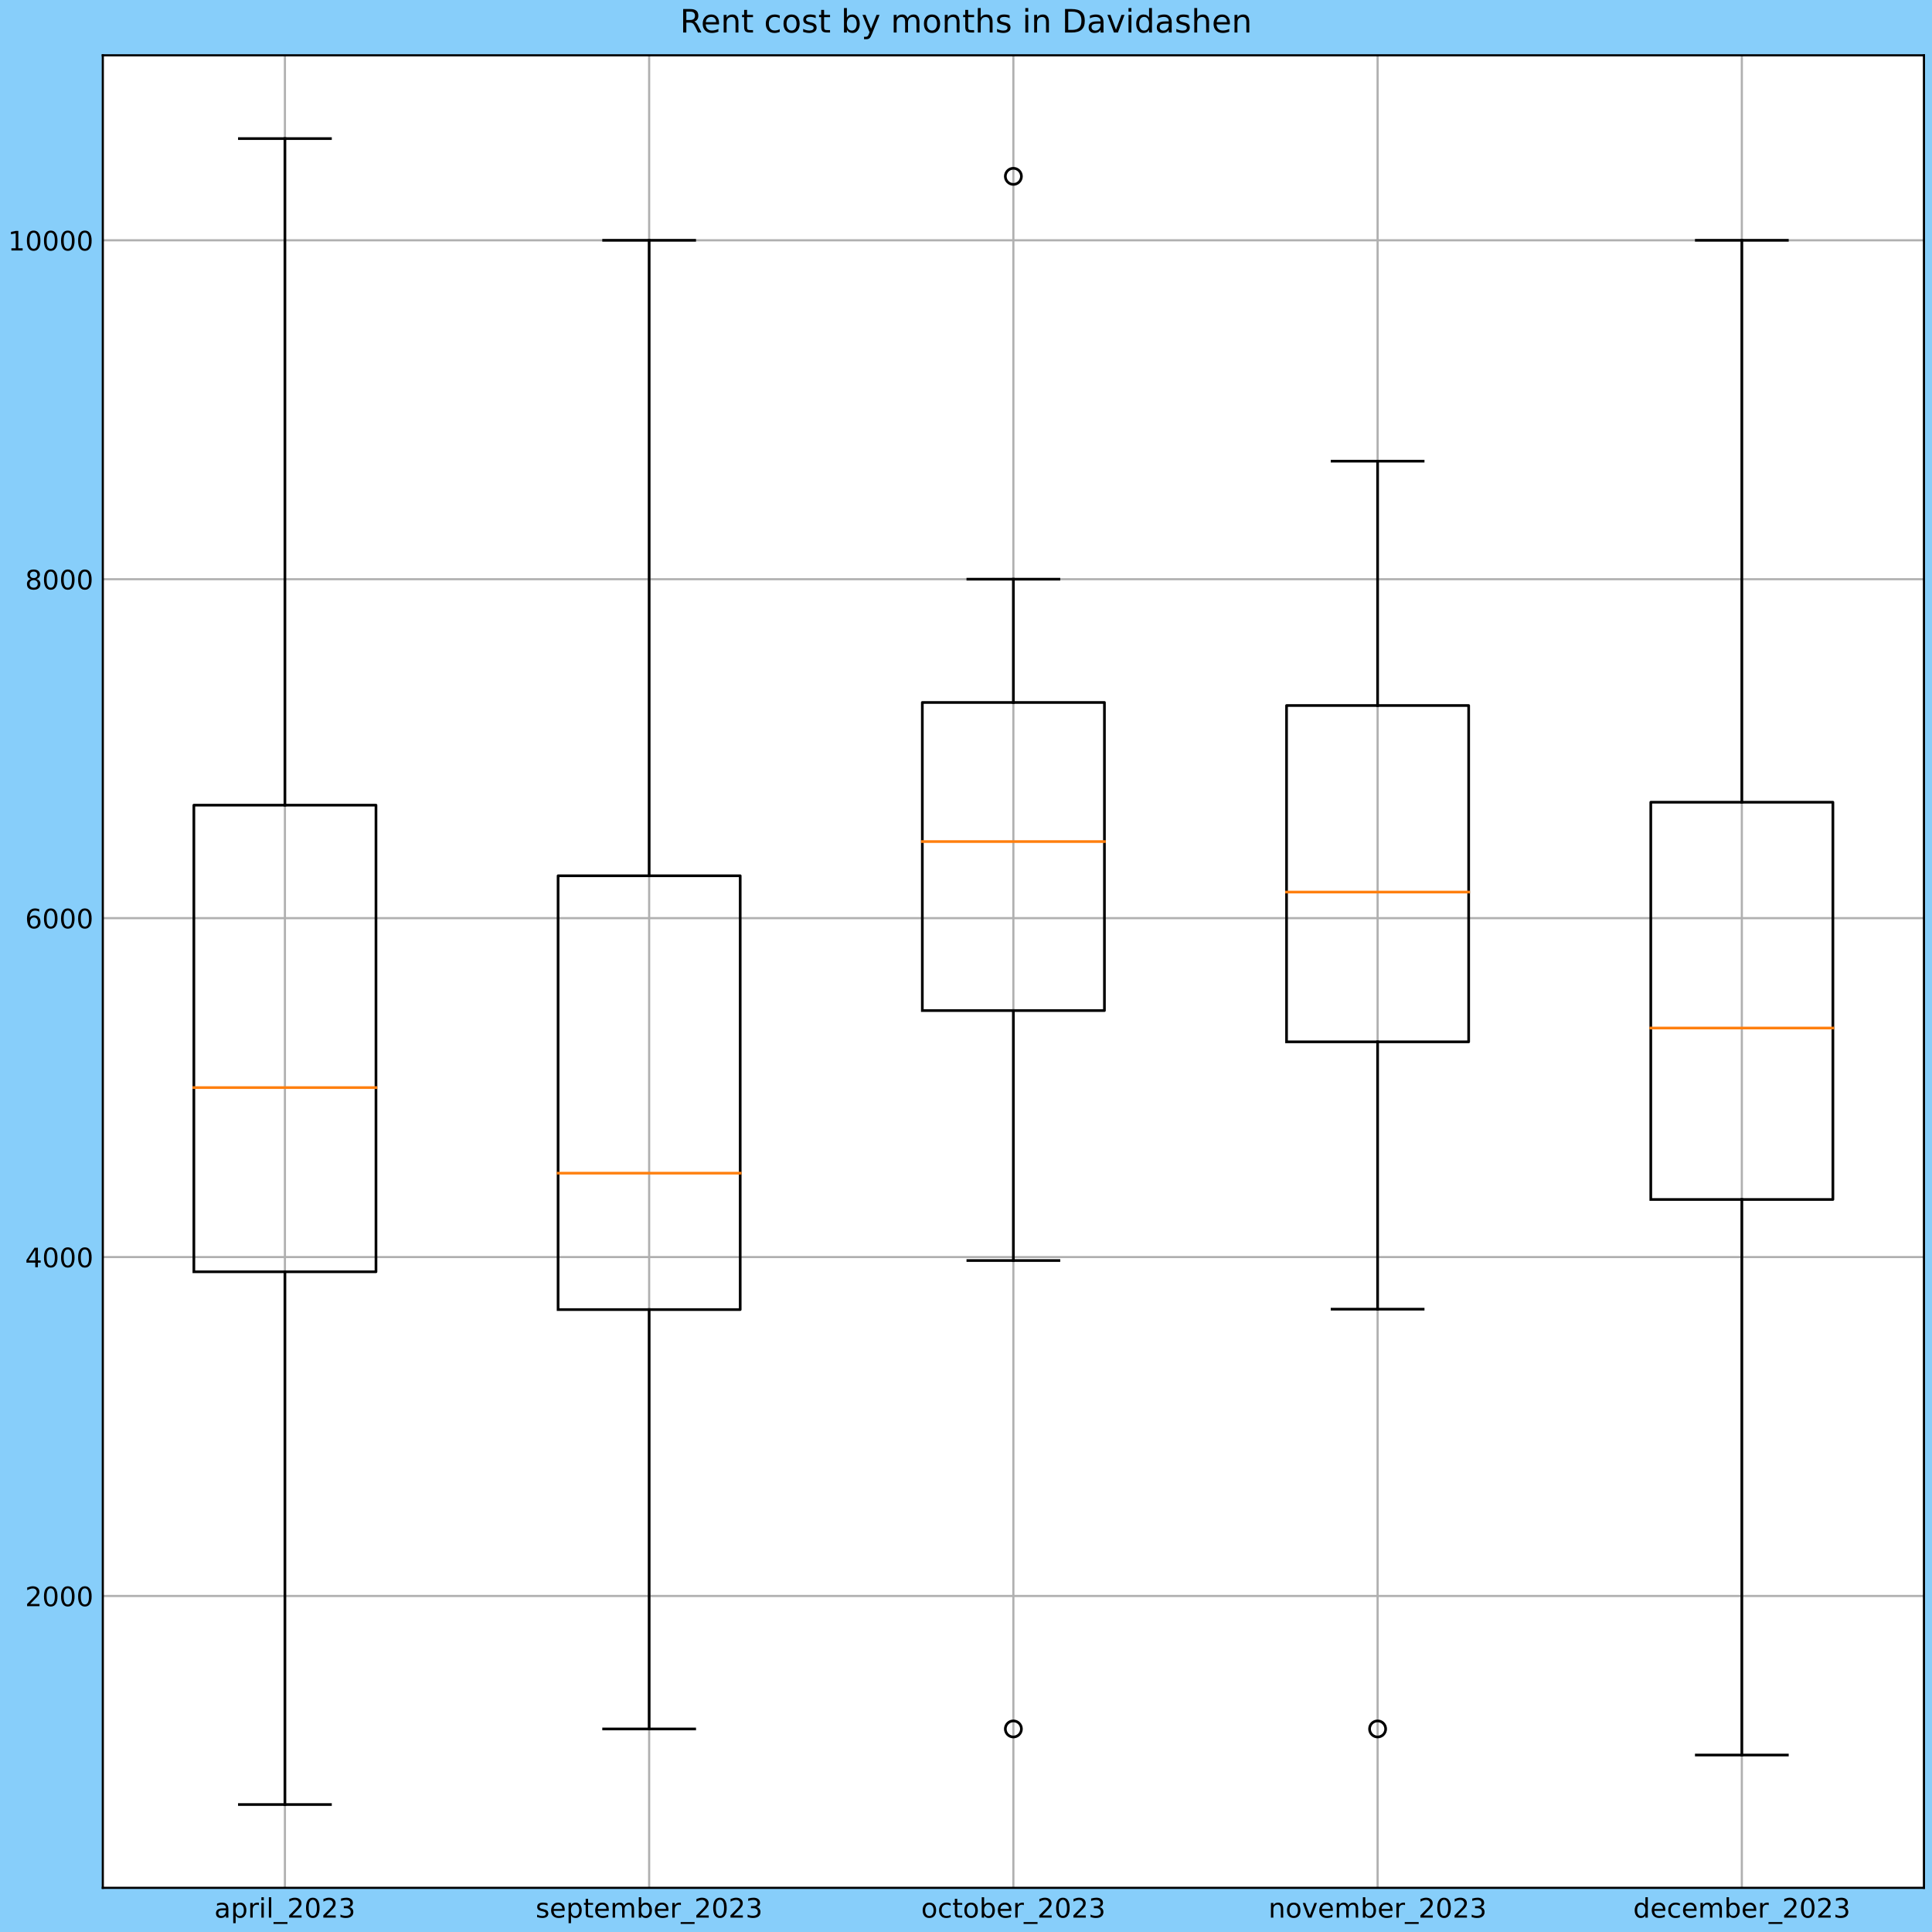
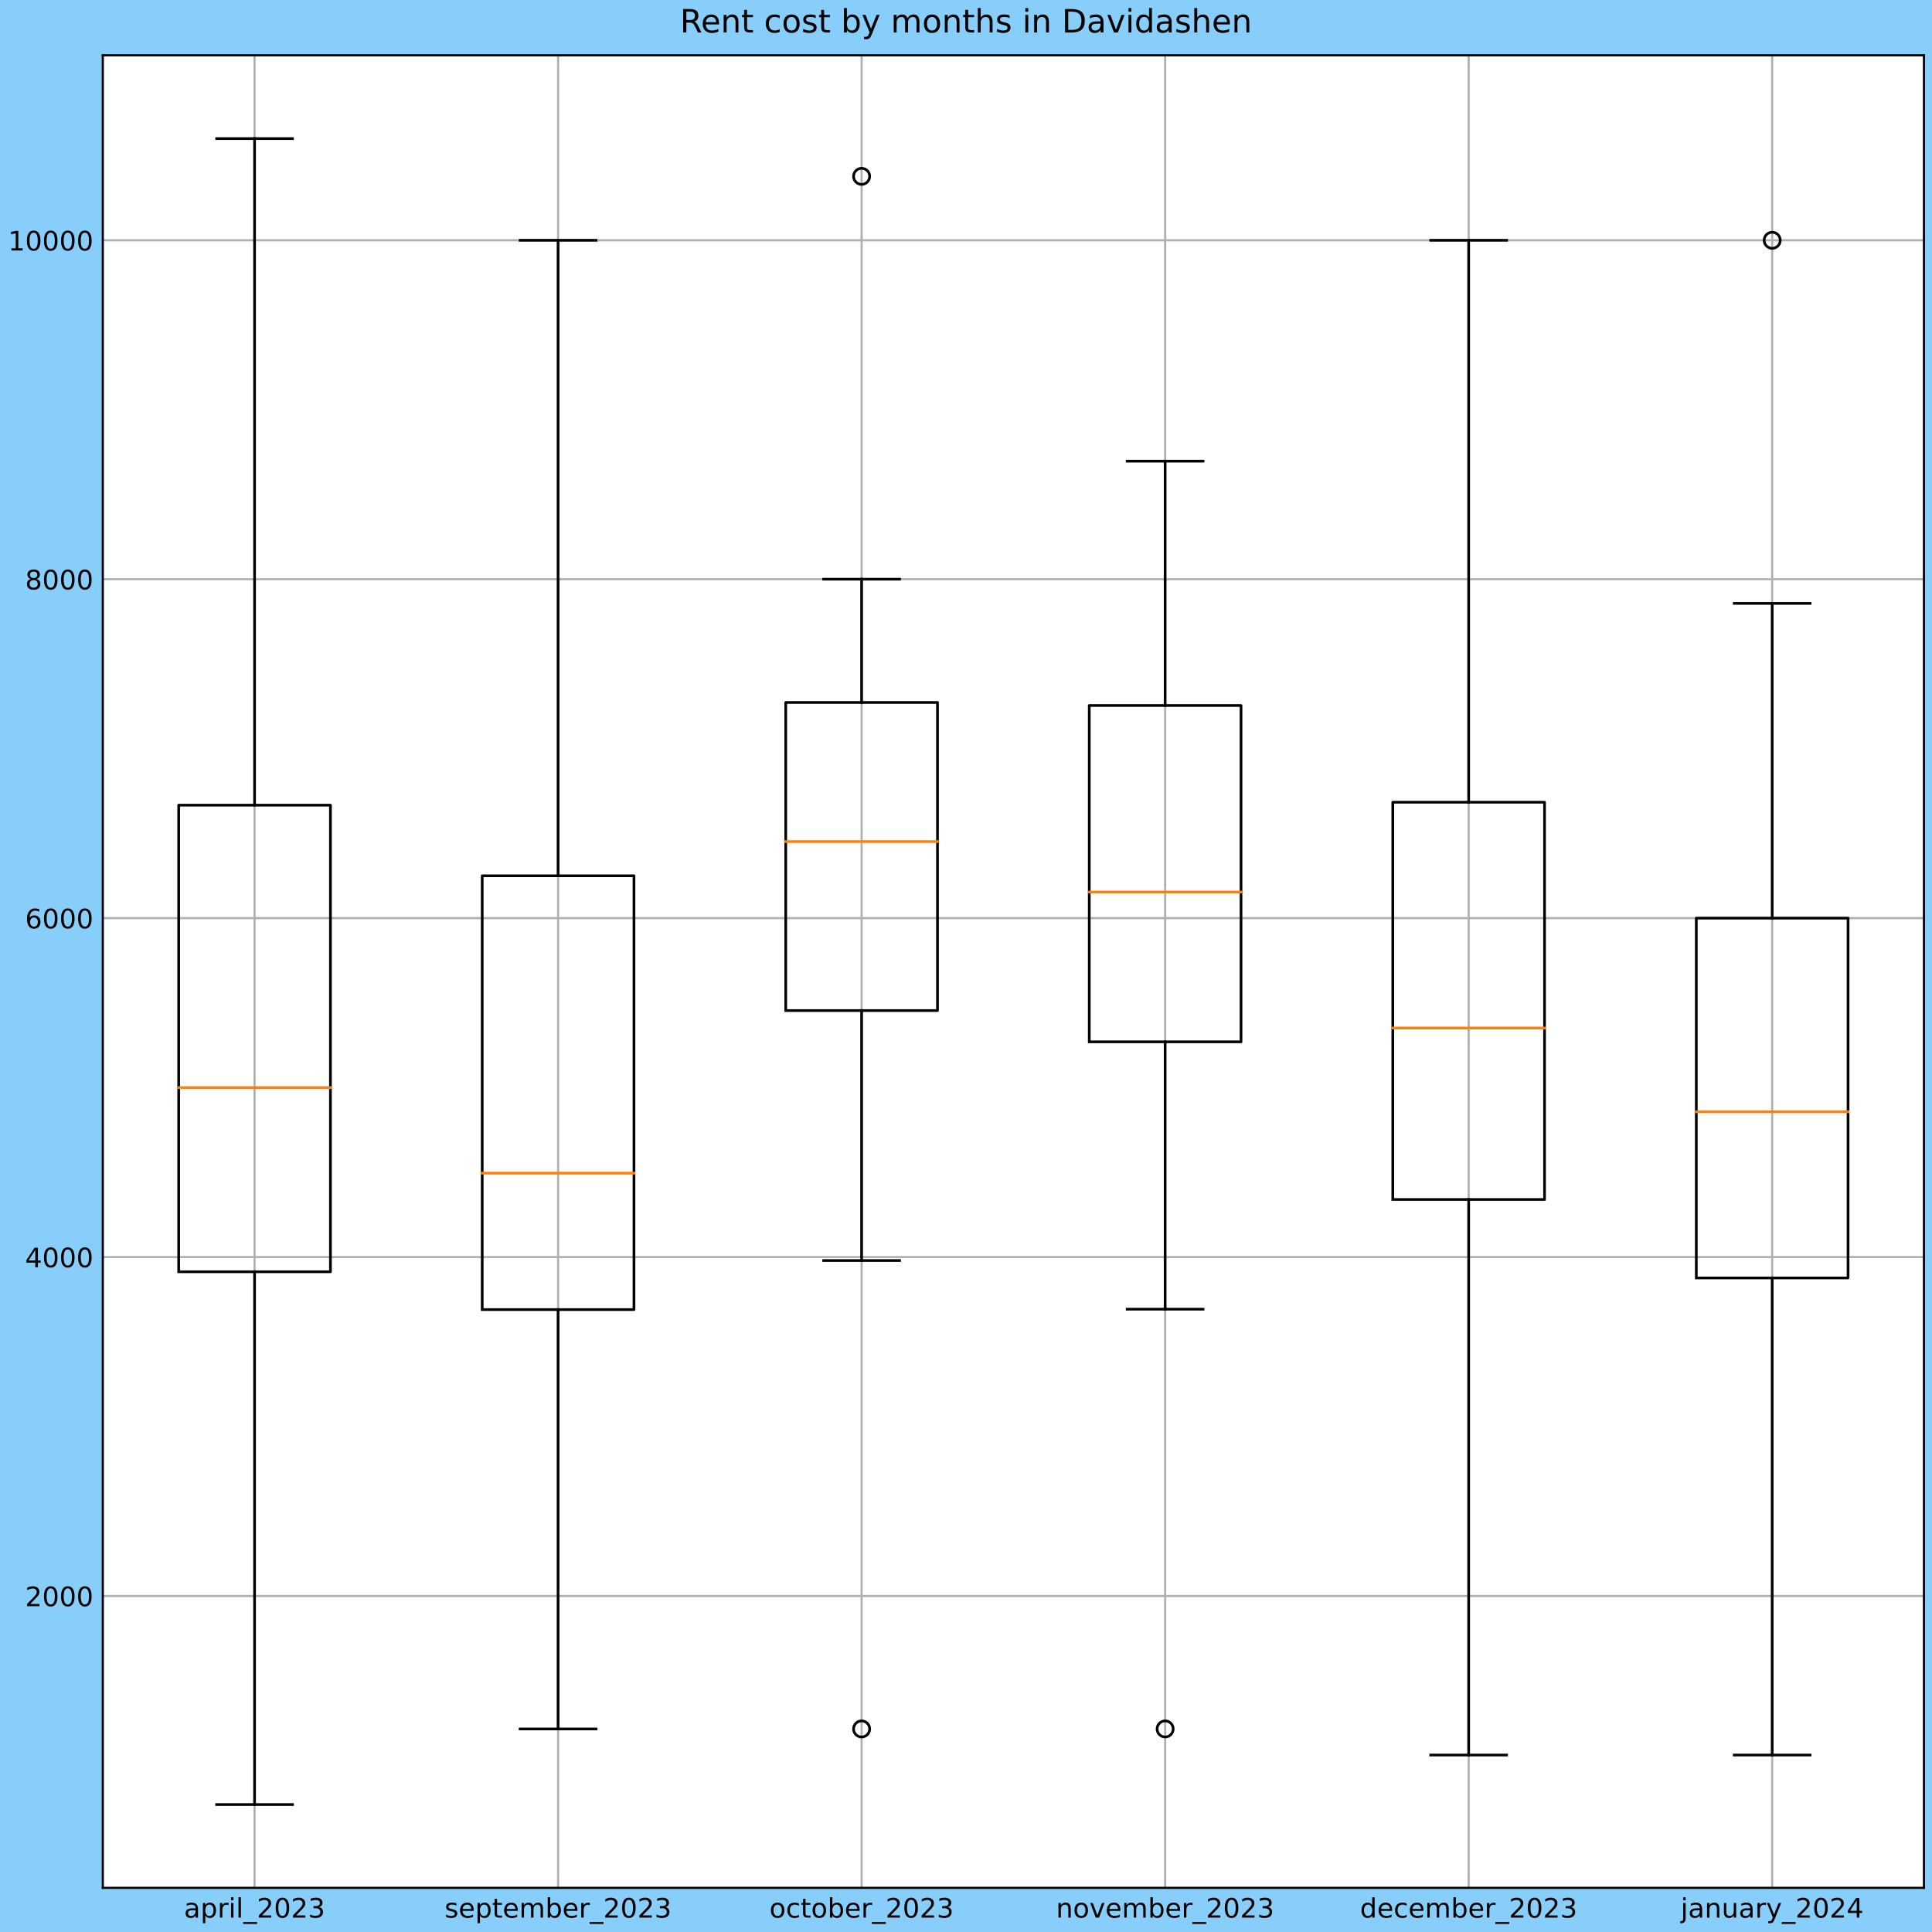
<svg xmlns="http://www.w3.org/2000/svg" xmlns:xlink="http://www.w3.org/1999/xlink" width="720pt" height="720pt" viewBox="0 0 720 720" version="1.1">
  <defs>
    <style type="text/css">*{stroke-linejoin: round; stroke-linecap: butt}</style>
  </defs>
  <g id="figure_1">
    <g id="patch_1">
      <path d="M 0 720  L 720 720  L 720 0  L 0 0  z " style="fill: #87cefa" />
    </g>
    <g id="axes_1">
      <g id="patch_2">
        <path d="M 38.313 703.544  L 717 703.544  L 717 20.614  L 38.313 20.614  z " style="fill: #ffffff" />
      </g>
      <g id="matplotlib.axis_1">
        <g id="xtick_1">
          <g id="line2d_1">
-             <path d="M 106.181 703.544  L 106.181 20.614  " clip-path="url(#pc15c65cc43)" style="fill: none; stroke: #b0b0b0; stroke-width: 0.8; stroke-linecap: square" />
+             <path d="M 94.87 703.544  L 94.87 20.614  " clip-path="url(#pd9be95da71)" style="fill: none; stroke: #b0b0b0; stroke-width: 0.8; stroke-linecap: square" />
          </g>
          <g id="line2d_2" />
          <g id="text_1">
-             <g transform="translate(79.88457 714.6419)scale(0.1 -0.1)">
+             <g transform="translate(68.57312 714.6419)scale(0.1 -0.1)">
              <defs>
                <path id="DejaVuSans-61" d="M 2194 1759  Q 1497 1759 1228 1600  Q 959 1441 959 1056  Q 959 750 1161 570  Q 1363 391 1709 391  Q 2188 391 2477 730  Q 2766 1069 2766 1631  L 2766 1759  L 2194 1759  z M 3341 1997  L 3341 0  L 2766 0  L 2766 531  Q 2569 213 2275 61  Q 1981 -91 1556 -91  Q 1019 -91 701 211  Q 384 513 384 1019  Q 384 1609 779 1909  Q 1175 2209 1959 2209  L 2766 2209  L 2766 2266  Q 2766 2663 2505 2880  Q 2244 3097 1772 3097  Q 1472 3097 1187 3025  Q 903 2953 641 2809  L 641 3341  Q 956 3463 1253 3523  Q 1550 3584 1831 3584  Q 2591 3584 2966 3190  Q 3341 2797 3341 1997  z " transform="scale(0.015625)" />
                <path id="DejaVuSans-70" d="M 1159 525  L 1159 -1331  L 581 -1331  L 581 3500  L 1159 3500  L 1159 2969  Q 1341 3281 1617 3432  Q 1894 3584 2278 3584  Q 2916 3584 3314 3078  Q 3713 2572 3713 1747  Q 3713 922 3314 415  Q 2916 -91 2278 -91  Q 1894 -91 1617 61  Q 1341 213 1159 525  z M 3116 1747  Q 3116 2381 2855 2742  Q 2594 3103 2138 3103  Q 1681 3103 1420 2742  Q 1159 2381 1159 1747  Q 1159 1113 1420 752  Q 1681 391 2138 391  Q 2594 391 2855 752  Q 3116 1113 3116 1747  z " transform="scale(0.015625)" />
                <path id="DejaVuSans-72" d="M 2631 2963  Q 2534 3019 2420 3045  Q 2306 3072 2169 3072  Q 1681 3072 1420 2755  Q 1159 2438 1159 1844  L 1159 0  L 581 0  L 581 3500  L 1159 3500  L 1159 2956  Q 1341 3275 1631 3429  Q 1922 3584 2338 3584  Q 2397 3584 2469 3576  Q 2541 3569 2628 3553  L 2631 2963  z " transform="scale(0.015625)" />
                <path id="DejaVuSans-69" d="M 603 3500  L 1178 3500  L 1178 0  L 603 0  L 603 3500  z M 603 4863  L 1178 4863  L 1178 4134  L 603 4134  L 603 4863  z " transform="scale(0.015625)" />
                <path id="DejaVuSans-6c" d="M 603 4863  L 1178 4863  L 1178 0  L 603 0  L 603 4863  z " transform="scale(0.015625)" />
                <path id="DejaVuSans-5f" d="M 3263 -1063  L 3263 -1509  L -63 -1509  L -63 -1063  L 3263 -1063  z " transform="scale(0.015625)" />
                <path id="DejaVuSans-32" d="M 1228 531  L 3431 531  L 3431 0  L 469 0  L 469 531  Q 828 903 1448 1529  Q 2069 2156 2228 2338  Q 2531 2678 2651 2914  Q 2772 3150 2772 3378  Q 2772 3750 2511 3984  Q 2250 4219 1831 4219  Q 1534 4219 1204 4116  Q 875 4013 500 3803  L 500 4441  Q 881 4594 1212 4672  Q 1544 4750 1819 4750  Q 2544 4750 2975 4387  Q 3406 4025 3406 3419  Q 3406 3131 3298 2873  Q 3191 2616 2906 2266  Q 2828 2175 2409 1742  Q 1991 1309 1228 531  z " transform="scale(0.015625)" />
                <path id="DejaVuSans-30" d="M 2034 4250  Q 1547 4250 1301 3770  Q 1056 3291 1056 2328  Q 1056 1369 1301 889  Q 1547 409 2034 409  Q 2525 409 2770 889  Q 3016 1369 3016 2328  Q 3016 3291 2770 3770  Q 2525 4250 2034 4250  z M 2034 4750  Q 2819 4750 3233 4129  Q 3647 3509 3647 2328  Q 3647 1150 3233 529  Q 2819 -91 2034 -91  Q 1250 -91 836 529  Q 422 1150 422 2328  Q 422 3509 836 4129  Q 1250 4750 2034 4750  z " transform="scale(0.015625)" />
                <path id="DejaVuSans-33" d="M 2597 2516  Q 3050 2419 3304 2112  Q 3559 1806 3559 1356  Q 3559 666 3084 287  Q 2609 -91 1734 -91  Q 1441 -91 1130 -33  Q 819 25 488 141  L 488 750  Q 750 597 1062 519  Q 1375 441 1716 441  Q 2309 441 2620 675  Q 2931 909 2931 1356  Q 2931 1769 2642 2001  Q 2353 2234 1838 2234  L 1294 2234  L 1294 2753  L 1863 2753  Q 2328 2753 2575 2939  Q 2822 3125 2822 3475  Q 2822 3834 2567 4026  Q 2313 4219 1838 4219  Q 1578 4219 1281 4162  Q 984 4106 628 3988  L 628 4550  Q 988 4650 1302 4700  Q 1616 4750 1894 4750  Q 2613 4750 3031 4423  Q 3450 4097 3450 3541  Q 3450 3153 3228 2886  Q 3006 2619 2597 2516  z " transform="scale(0.015625)" />
              </defs>
              <use xlink:href="#DejaVuSans-61" />
              <use xlink:href="#DejaVuSans-70" x="61.279" />
              <use xlink:href="#DejaVuSans-72" x="124.756" />
              <use xlink:href="#DejaVuSans-69" x="165.869" />
              <use xlink:href="#DejaVuSans-6c" x="193.652" />
              <use xlink:href="#DejaVuSans-5f" x="221.436" />
              <use xlink:href="#DejaVuSans-32" x="271.436" />
              <use xlink:href="#DejaVuSans-30" x="335.059" />
              <use xlink:href="#DejaVuSans-32" x="398.682" />
              <use xlink:href="#DejaVuSans-33" x="462.305" />
            </g>
          </g>
        </g>
        <g id="xtick_2">
          <g id="line2d_3">
-             <path d="M 241.919 703.544  L 241.919 20.614  " clip-path="url(#pc15c65cc43)" style="fill: none; stroke: #b0b0b0; stroke-width: 0.8; stroke-linecap: square" />
+             <path d="M 207.984 703.544  L 207.984 20.614  " clip-path="url(#pd9be95da71)" style="fill: none; stroke: #b0b0b0; stroke-width: 0.8; stroke-linecap: square" />
          </g>
          <g id="line2d_4" />
          <g id="text_2">
-             <g transform="translate(199.6251 714.6419)scale(0.1 -0.1)">
+             <g transform="translate(165.6907 714.6419)scale(0.1 -0.1)">
              <defs>
                <path id="DejaVuSans-73" d="M 2834 3397  L 2834 2853  Q 2591 2978 2328 3040  Q 2066 3103 1784 3103  Q 1356 3103 1142 2972  Q 928 2841 928 2578  Q 928 2378 1081 2264  Q 1234 2150 1697 2047  L 1894 2003  Q 2506 1872 2764 1633  Q 3022 1394 3022 966  Q 3022 478 2636 193  Q 2250 -91 1575 -91  Q 1294 -91 989 -36  Q 684 19 347 128  L 347 722  Q 666 556 975 473  Q 1284 391 1588 391  Q 1994 391 2212 530  Q 2431 669 2431 922  Q 2431 1156 2273 1281  Q 2116 1406 1581 1522  L 1381 1569  Q 847 1681 609 1914  Q 372 2147 372 2553  Q 372 3047 722 3315  Q 1072 3584 1716 3584  Q 2034 3584 2315 3537  Q 2597 3491 2834 3397  z " transform="scale(0.015625)" />
                <path id="DejaVuSans-65" d="M 3597 1894  L 3597 1613  L 953 1613  Q 991 1019 1311 708  Q 1631 397 2203 397  Q 2534 397 2845 478  Q 3156 559 3463 722  L 3463 178  Q 3153 47 2828 -22  Q 2503 -91 2169 -91  Q 1331 -91 842 396  Q 353 884 353 1716  Q 353 2575 817 3079  Q 1281 3584 2069 3584  Q 2775 3584 3186 3129  Q 3597 2675 3597 1894  z M 3022 2063  Q 3016 2534 2758 2815  Q 2500 3097 2075 3097  Q 1594 3097 1305 2825  Q 1016 2553 972 2059  L 3022 2063  z " transform="scale(0.015625)" />
                <path id="DejaVuSans-74" d="M 1172 4494  L 1172 3500  L 2356 3500  L 2356 3053  L 1172 3053  L 1172 1153  Q 1172 725 1289 603  Q 1406 481 1766 481  L 2356 481  L 2356 0  L 1766 0  Q 1100 0 847 248  Q 594 497 594 1153  L 594 3053  L 172 3053  L 172 3500  L 594 3500  L 594 4494  L 1172 4494  z " transform="scale(0.015625)" />
                <path id="DejaVuSans-6d" d="M 3328 2828  Q 3544 3216 3844 3400  Q 4144 3584 4550 3584  Q 5097 3584 5394 3201  Q 5691 2819 5691 2113  L 5691 0  L 5113 0  L 5113 2094  Q 5113 2597 4934 2840  Q 4756 3084 4391 3084  Q 3944 3084 3684 2787  Q 3425 2491 3425 1978  L 3425 0  L 2847 0  L 2847 2094  Q 2847 2600 2669 2842  Q 2491 3084 2119 3084  Q 1678 3084 1418 2786  Q 1159 2488 1159 1978  L 1159 0  L 581 0  L 581 3500  L 1159 3500  L 1159 2956  Q 1356 3278 1631 3431  Q 1906 3584 2284 3584  Q 2666 3584 2933 3390  Q 3200 3197 3328 2828  z " transform="scale(0.015625)" />
                <path id="DejaVuSans-62" d="M 3116 1747  Q 3116 2381 2855 2742  Q 2594 3103 2138 3103  Q 1681 3103 1420 2742  Q 1159 2381 1159 1747  Q 1159 1113 1420 752  Q 1681 391 2138 391  Q 2594 391 2855 752  Q 3116 1113 3116 1747  z M 1159 2969  Q 1341 3281 1617 3432  Q 1894 3584 2278 3584  Q 2916 3584 3314 3078  Q 3713 2572 3713 1747  Q 3713 922 3314 415  Q 2916 -91 2278 -91  Q 1894 -91 1617 61  Q 1341 213 1159 525  L 1159 0  L 581 0  L 581 4863  L 1159 4863  L 1159 2969  z " transform="scale(0.015625)" />
              </defs>
              <use xlink:href="#DejaVuSans-73" />
              <use xlink:href="#DejaVuSans-65" x="52.1" />
              <use xlink:href="#DejaVuSans-70" x="113.623" />
              <use xlink:href="#DejaVuSans-74" x="177.1" />
              <use xlink:href="#DejaVuSans-65" x="216.309" />
              <use xlink:href="#DejaVuSans-6d" x="277.832" />
              <use xlink:href="#DejaVuSans-62" x="375.244" />
              <use xlink:href="#DejaVuSans-65" x="438.721" />
              <use xlink:href="#DejaVuSans-72" x="500.244" />
              <use xlink:href="#DejaVuSans-5f" x="541.357" />
              <use xlink:href="#DejaVuSans-32" x="591.357" />
              <use xlink:href="#DejaVuSans-30" x="654.98" />
              <use xlink:href="#DejaVuSans-32" x="718.604" />
              <use xlink:href="#DejaVuSans-33" x="782.227" />
            </g>
          </g>
        </g>
        <g id="xtick_3">
          <g id="line2d_5">
-             <path d="M 377.656 703.544  L 377.656 20.614  " clip-path="url(#pc15c65cc43)" style="fill: none; stroke: #b0b0b0; stroke-width: 0.8; stroke-linecap: square" />
+             <path d="M 321.099 703.544  L 321.099 20.614  " clip-path="url(#pd9be95da71)" style="fill: none; stroke: #b0b0b0; stroke-width: 0.8; stroke-linecap: square" />
          </g>
          <g id="line2d_6" />
          <g id="text_3">
-             <g transform="translate(343.2969 714.6419)scale(0.1 -0.1)">
+             <g transform="translate(286.7396 714.6419)scale(0.1 -0.1)">
              <defs>
                <path id="DejaVuSans-6f" d="M 1959 3097  Q 1497 3097 1228 2736  Q 959 2375 959 1747  Q 959 1119 1226 758  Q 1494 397 1959 397  Q 2419 397 2687 759  Q 2956 1122 2956 1747  Q 2956 2369 2687 2733  Q 2419 3097 1959 3097  z M 1959 3584  Q 2709 3584 3137 3096  Q 3566 2609 3566 1747  Q 3566 888 3137 398  Q 2709 -91 1959 -91  Q 1206 -91 779 398  Q 353 888 353 1747  Q 353 2609 779 3096  Q 1206 3584 1959 3584  z " transform="scale(0.015625)" />
                <path id="DejaVuSans-63" d="M 3122 3366  L 3122 2828  Q 2878 2963 2633 3030  Q 2388 3097 2138 3097  Q 1578 3097 1268 2742  Q 959 2388 959 1747  Q 959 1106 1268 751  Q 1578 397 2138 397  Q 2388 397 2633 464  Q 2878 531 3122 666  L 3122 134  Q 2881 22 2623 -34  Q 2366 -91 2075 -91  Q 1284 -91 818 406  Q 353 903 353 1747  Q 353 2603 823 3093  Q 1294 3584 2113 3584  Q 2378 3584 2631 3529  Q 2884 3475 3122 3366  z " transform="scale(0.015625)" />
              </defs>
              <use xlink:href="#DejaVuSans-6f" />
              <use xlink:href="#DejaVuSans-63" x="61.182" />
              <use xlink:href="#DejaVuSans-74" x="116.162" />
              <use xlink:href="#DejaVuSans-6f" x="155.371" />
              <use xlink:href="#DejaVuSans-62" x="216.553" />
              <use xlink:href="#DejaVuSans-65" x="280.029" />
              <use xlink:href="#DejaVuSans-72" x="341.553" />
              <use xlink:href="#DejaVuSans-5f" x="382.666" />
              <use xlink:href="#DejaVuSans-32" x="432.666" />
              <use xlink:href="#DejaVuSans-30" x="496.289" />
              <use xlink:href="#DejaVuSans-32" x="559.912" />
              <use xlink:href="#DejaVuSans-33" x="623.535" />
            </g>
          </g>
        </g>
        <g id="xtick_4">
          <g id="line2d_7">
-             <path d="M 513.394 703.544  L 513.394 20.614  " clip-path="url(#pc15c65cc43)" style="fill: none; stroke: #b0b0b0; stroke-width: 0.8; stroke-linecap: square" />
+             <path d="M 434.214 703.544  L 434.214 20.614  " clip-path="url(#pd9be95da71)" style="fill: none; stroke: #b0b0b0; stroke-width: 0.8; stroke-linecap: square" />
          </g>
          <g id="line2d_8" />
          <g id="text_4">
-             <g transform="translate(472.728 714.6419)scale(0.1 -0.1)">
+             <g transform="translate(393.5479 714.6419)scale(0.1 -0.1)">
              <defs>
                <path id="DejaVuSans-6e" d="M 3513 2113  L 3513 0  L 2938 0  L 2938 2094  Q 2938 2591 2744 2837  Q 2550 3084 2163 3084  Q 1697 3084 1428 2787  Q 1159 2491 1159 1978  L 1159 0  L 581 0  L 581 3500  L 1159 3500  L 1159 2956  Q 1366 3272 1645 3428  Q 1925 3584 2291 3584  Q 2894 3584 3203 3211  Q 3513 2838 3513 2113  z " transform="scale(0.015625)" />
                <path id="DejaVuSans-76" d="M 191 3500  L 800 3500  L 1894 563  L 2988 3500  L 3597 3500  L 2284 0  L 1503 0  L 191 3500  z " transform="scale(0.015625)" />
              </defs>
              <use xlink:href="#DejaVuSans-6e" />
              <use xlink:href="#DejaVuSans-6f" x="63.379" />
              <use xlink:href="#DejaVuSans-76" x="124.561" />
              <use xlink:href="#DejaVuSans-65" x="183.74" />
              <use xlink:href="#DejaVuSans-6d" x="245.264" />
              <use xlink:href="#DejaVuSans-62" x="342.676" />
              <use xlink:href="#DejaVuSans-65" x="406.152" />
              <use xlink:href="#DejaVuSans-72" x="467.676" />
              <use xlink:href="#DejaVuSans-5f" x="508.789" />
              <use xlink:href="#DejaVuSans-32" x="558.789" />
              <use xlink:href="#DejaVuSans-30" x="622.412" />
              <use xlink:href="#DejaVuSans-32" x="686.035" />
              <use xlink:href="#DejaVuSans-33" x="749.658" />
            </g>
          </g>
        </g>
        <g id="xtick_5">
          <g id="line2d_9">
-             <path d="M 649.131 703.544  L 649.131 20.614  " clip-path="url(#pc15c65cc43)" style="fill: none; stroke: #b0b0b0; stroke-width: 0.8; stroke-linecap: square" />
+             <path d="M 547.328 703.544  L 547.328 20.614  " clip-path="url(#pd9be95da71)" style="fill: none; stroke: #b0b0b0; stroke-width: 0.8; stroke-linecap: square" />
          </g>
          <g id="line2d_10" />
          <g id="text_5">
-             <g transform="translate(608.6529 714.6419)scale(0.1 -0.1)">
+             <g transform="translate(506.8499 714.6419)scale(0.1 -0.1)">
              <defs>
                <path id="DejaVuSans-64" d="M 2906 2969  L 2906 4863  L 3481 4863  L 3481 0  L 2906 0  L 2906 525  Q 2725 213 2448 61  Q 2172 -91 1784 -91  Q 1150 -91 751 415  Q 353 922 353 1747  Q 353 2572 751 3078  Q 1150 3584 1784 3584  Q 2172 3584 2448 3432  Q 2725 3281 2906 2969  z M 947 1747  Q 947 1113 1208 752  Q 1469 391 1925 391  Q 2381 391 2643 752  Q 2906 1113 2906 1747  Q 2906 2381 2643 2742  Q 2381 3103 1925 3103  Q 1469 3103 1208 2742  Q 947 2381 947 1747  z " transform="scale(0.015625)" />
              </defs>
              <use xlink:href="#DejaVuSans-64" />
              <use xlink:href="#DejaVuSans-65" x="63.477" />
              <use xlink:href="#DejaVuSans-63" x="125" />
              <use xlink:href="#DejaVuSans-65" x="179.98" />
              <use xlink:href="#DejaVuSans-6d" x="241.504" />
              <use xlink:href="#DejaVuSans-62" x="338.916" />
              <use xlink:href="#DejaVuSans-65" x="402.393" />
              <use xlink:href="#DejaVuSans-72" x="463.916" />
              <use xlink:href="#DejaVuSans-5f" x="505.029" />
              <use xlink:href="#DejaVuSans-32" x="555.029" />
              <use xlink:href="#DejaVuSans-30" x="618.652" />
              <use xlink:href="#DejaVuSans-32" x="682.275" />
              <use xlink:href="#DejaVuSans-33" x="745.898" />
            </g>
          </g>
        </g>
+         <g id="xtick_6">
+           <g id="line2d_11">
+             <path d="M 660.443 703.544  L 660.443 20.614  " clip-path="url(#pd9be95da71)" style="fill: none; stroke: #b0b0b0; stroke-width: 0.8; stroke-linecap: square" />
+           </g>
+           <g id="line2d_12" />
+           <g id="text_6">
+             <g transform="translate(626.348 714.6419)scale(0.1 -0.1)">
+               <defs>
+                 <path id="DejaVuSans-6a" d="M 603 3500  L 1178 3500  L 1178 -63  Q 1178 -731 923 -1031  Q 669 -1331 103 -1331  L -116 -1331  L -116 -844  L 38 -844  Q 366 -844 484 -692  Q 603 -541 603 -63  L 603 3500  z M 603 4863  L 1178 4863  L 1178 4134  L 603 4134  L 603 4863  z " transform="scale(0.015625)" />
+                 <path id="DejaVuSans-75" d="M 544 1381  L 544 3500  L 1119 3500  L 1119 1403  Q 1119 906 1312 657  Q 1506 409 1894 409  Q 2359 409 2629 706  Q 2900 1003 2900 1516  L 2900 3500  L 3475 3500  L 3475 0  L 2900 0  L 2900 538  Q 2691 219 2414 64  Q 2138 -91 1772 -91  Q 1169 -91 856 284  Q 544 659 544 1381  z M 1991 3584  L 1991 3584  z " transform="scale(0.015625)" />
+                 <path id="DejaVuSans-79" d="M 2059 -325  Q 1816 -950 1584 -1140  Q 1353 -1331 966 -1331  L 506 -1331  L 506 -850  L 844 -850  Q 1081 -850 1212 -737  Q 1344 -625 1503 -206  L 1606 56  L 191 3500  L 800 3500  L 1894 763  L 2988 3500  L 3597 3500  L 2059 -325  z " transform="scale(0.015625)" />
+                 <path id="DejaVuSans-34" d="M 2419 4116  L 825 1625  L 2419 1625  L 2419 4116  z M 2253 4666  L 3047 4666  L 3047 1625  L 3713 1625  L 3713 1100  L 3047 1100  L 3047 0  L 2419 0  L 2419 1100  L 313 1100  L 313 1709  L 2253 4666  z " transform="scale(0.015625)" />
+               </defs>
+               <use xlink:href="#DejaVuSans-6a" />
+               <use xlink:href="#DejaVuSans-61" x="27.783" />
+               <use xlink:href="#DejaVuSans-6e" x="89.062" />
+               <use xlink:href="#DejaVuSans-75" x="152.441" />
+               <use xlink:href="#DejaVuSans-61" x="215.82" />
+               <use xlink:href="#DejaVuSans-72" x="277.1" />
+               <use xlink:href="#DejaVuSans-79" x="318.213" />
+               <use xlink:href="#DejaVuSans-5f" x="377.393" />
+               <use xlink:href="#DejaVuSans-32" x="427.393" />
+               <use xlink:href="#DejaVuSans-30" x="491.016" />
+               <use xlink:href="#DejaVuSans-32" x="554.639" />
+               <use xlink:href="#DejaVuSans-34" x="618.262" />
+             </g>
+           </g>
+         </g>
      </g>
      <g id="matplotlib.axis_2">
        <g id="ytick_1">
-           <g id="line2d_11">
-             <path d="M 38.313 594.774  L 717 594.774  " clip-path="url(#pc15c65cc43)" style="fill: none; stroke: #b0b0b0; stroke-width: 0.8; stroke-linecap: square" />
-           </g>
-           <g id="line2d_12" />
-           <g id="text_6">
+           <g id="line2d_13">
+             <path d="M 38.313 594.774  L 717 594.774  " clip-path="url(#pd9be95da71)" style="fill: none; stroke: #b0b0b0; stroke-width: 0.8; stroke-linecap: square" />
+           </g>
+           <g id="line2d_14" />
+           <g id="text_7">
            <g transform="translate(9.36274 598.5735)scale(0.1 -0.1)">
              <use xlink:href="#DejaVuSans-32" />
              <use xlink:href="#DejaVuSans-30" x="63.623" />
              <use xlink:href="#DejaVuSans-30" x="127.246" />
              <use xlink:href="#DejaVuSans-30" x="190.869" />
            </g>
          </g>
        </g>
        <g id="ytick_2">
-           <g id="line2d_13">
-             <path d="M 38.313 468.468  L 717 468.468  " clip-path="url(#pc15c65cc43)" style="fill: none; stroke: #b0b0b0; stroke-width: 0.8; stroke-linecap: square" />
-           </g>
-           <g id="line2d_14" />
-           <g id="text_7">
+           <g id="line2d_15">
+             <path d="M 38.313 468.468  L 717 468.468  " clip-path="url(#pd9be95da71)" style="fill: none; stroke: #b0b0b0; stroke-width: 0.8; stroke-linecap: square" />
+           </g>
+           <g id="line2d_16" />
+           <g id="text_8">
            <g transform="translate(9.36274 472.2671)scale(0.1 -0.1)">
-               <defs>
-                 <path id="DejaVuSans-34" d="M 2419 4116  L 825 1625  L 2419 1625  L 2419 4116  z M 2253 4666  L 3047 4666  L 3047 1625  L 3713 1625  L 3713 1100  L 3047 1100  L 3047 0  L 2419 0  L 2419 1100  L 313 1100  L 313 1709  L 2253 4666  z " transform="scale(0.015625)" />
-               </defs>
              <use xlink:href="#DejaVuSans-34" />
              <use xlink:href="#DejaVuSans-30" x="63.623" />
              <use xlink:href="#DejaVuSans-30" x="127.246" />
              <use xlink:href="#DejaVuSans-30" x="190.869" />
            </g>
          </g>
        </g>
        <g id="ytick_3">
-           <g id="line2d_15">
-             <path d="M 38.313 342.161  L 717 342.161  " clip-path="url(#pc15c65cc43)" style="fill: none; stroke: #b0b0b0; stroke-width: 0.8; stroke-linecap: square" />
-           </g>
-           <g id="line2d_16" />
-           <g id="text_8">
+           <g id="line2d_17">
+             <path d="M 38.313 342.161  L 717 342.161  " clip-path="url(#pd9be95da71)" style="fill: none; stroke: #b0b0b0; stroke-width: 0.8; stroke-linecap: square" />
+           </g>
+           <g id="line2d_18" />
+           <g id="text_9">
            <g transform="translate(9.36274 345.9607)scale(0.1 -0.1)">
              <defs>
                <path id="DejaVuSans-36" d="M 2113 2584  Q 1688 2584 1439 2293  Q 1191 2003 1191 1497  Q 1191 994 1439 701  Q 1688 409 2113 409  Q 2538 409 2786 701  Q 3034 994 3034 1497  Q 3034 2003 2786 2293  Q 2538 2584 2113 2584  z M 3366 4563  L 3366 3988  Q 3128 4100 2886 4159  Q 2644 4219 2406 4219  Q 1781 4219 1451 3797  Q 1122 3375 1075 2522  Q 1259 2794 1537 2939  Q 1816 3084 2150 3084  Q 2853 3084 3261 2657  Q 3669 2231 3669 1497  Q 3669 778 3244 343  Q 2819 -91 2113 -91  Q 1303 -91 875 529  Q 447 1150 447 2328  Q 447 3434 972 4092  Q 1497 4750 2381 4750  Q 2619 4750 2861 4703  Q 3103 4656 3366 4563  z " transform="scale(0.015625)" />
              </defs>
              <use xlink:href="#DejaVuSans-36" />
              <use xlink:href="#DejaVuSans-30" x="63.623" />
              <use xlink:href="#DejaVuSans-30" x="127.246" />
              <use xlink:href="#DejaVuSans-30" x="190.869" />
            </g>
          </g>
        </g>
        <g id="ytick_4">
-           <g id="line2d_17">
-             <path d="M 38.313 215.855  L 717 215.855  " clip-path="url(#pc15c65cc43)" style="fill: none; stroke: #b0b0b0; stroke-width: 0.8; stroke-linecap: square" />
-           </g>
-           <g id="line2d_18" />
-           <g id="text_9">
+           <g id="line2d_19">
+             <path d="M 38.313 215.855  L 717 215.855  " clip-path="url(#pd9be95da71)" style="fill: none; stroke: #b0b0b0; stroke-width: 0.8; stroke-linecap: square" />
+           </g>
+           <g id="line2d_20" />
+           <g id="text_10">
            <g transform="translate(9.36274 219.6542)scale(0.1 -0.1)">
              <defs>
                <path id="DejaVuSans-38" d="M 2034 2216  Q 1584 2216 1326 1975  Q 1069 1734 1069 1313  Q 1069 891 1326 650  Q 1584 409 2034 409  Q 2484 409 2743 651  Q 3003 894 3003 1313  Q 3003 1734 2745 1975  Q 2488 2216 2034 2216  z M 1403 2484  Q 997 2584 770 2862  Q 544 3141 544 3541  Q 544 4100 942 4425  Q 1341 4750 2034 4750  Q 2731 4750 3128 4425  Q 3525 4100 3525 3541  Q 3525 3141 3298 2862  Q 3072 2584 2669 2484  Q 3125 2378 3379 2068  Q 3634 1759 3634 1313  Q 3634 634 3220 271  Q 2806 -91 2034 -91  Q 1263 -91 848 271  Q 434 634 434 1313  Q 434 1759 690 2068  Q 947 2378 1403 2484  z M 1172 3481  Q 1172 3119 1398 2916  Q 1625 2713 2034 2713  Q 2441 2713 2670 2916  Q 2900 3119 2900 3481  Q 2900 3844 2670 4047  Q 2441 4250 2034 4250  Q 1625 4250 1398 4047  Q 1172 3844 1172 3481  z " transform="scale(0.015625)" />
              </defs>
              <use xlink:href="#DejaVuSans-38" />
              <use xlink:href="#DejaVuSans-30" x="63.623" />
              <use xlink:href="#DejaVuSans-30" x="127.246" />
              <use xlink:href="#DejaVuSans-30" x="190.869" />
            </g>
          </g>
        </g>
        <g id="ytick_5">
-           <g id="line2d_19">
-             <path d="M 38.313 89.549  L 717 89.549  " clip-path="url(#pc15c65cc43)" style="fill: none; stroke: #b0b0b0; stroke-width: 0.8; stroke-linecap: square" />
-           </g>
-           <g id="line2d_20" />
-           <g id="text_10">
+           <g id="line2d_21">
+             <path d="M 38.313 89.549  L 717 89.549  " clip-path="url(#pd9be95da71)" style="fill: none; stroke: #b0b0b0; stroke-width: 0.8; stroke-linecap: square" />
+           </g>
+           <g id="line2d_22" />
+           <g id="text_11">
            <g transform="translate(3.00024 93.34784)scale(0.1 -0.1)">
              <defs>
                <path id="DejaVuSans-31" d="M 794 531  L 1825 531  L 1825 4091  L 703 3866  L 703 4441  L 1819 4666  L 2450 4666  L 2450 531  L 3481 531  L 3481 0  L 794 0  L 794 531  z " transform="scale(0.015625)" />
              </defs>
              <use xlink:href="#DejaVuSans-31" />
              <use xlink:href="#DejaVuSans-30" x="63.623" />
              <use xlink:href="#DejaVuSans-30" x="127.246" />
              <use xlink:href="#DejaVuSans-30" x="190.869" />
              <use xlink:href="#DejaVuSans-30" x="254.492" />
            </g>
          </g>
        </g>
      </g>
-       <g id="line2d_21">
-         <path d="M 72.247 473.959  L 140.116 473.959  L 140.116 300.059  L 72.247 300.059  L 72.247 473.959  " clip-path="url(#pc15c65cc43)" style="fill: none; stroke: #000000; stroke-linecap: square" />
-       </g>
-       <g id="line2d_22">
-         <path d="M 106.181 473.959  L 106.181 672.501  " clip-path="url(#pc15c65cc43)" style="fill: none; stroke: #000000; stroke-linecap: square" />
-       </g>
      <g id="line2d_23">
-         <path d="M 106.181 300.059  L 106.181 51.657  " clip-path="url(#pc15c65cc43)" style="fill: none; stroke: #000000; stroke-linecap: square" />
+         <path d="M 66.591 473.959  L 123.149 473.959  L 123.149 300.059  L 66.591 300.059  L 66.591 473.959  " clip-path="url(#pd9be95da71)" style="fill: none; stroke: #000000; stroke-linecap: square" />
      </g>
      <g id="line2d_24">
-         <path d="M 89.214 672.501  L 123.149 672.501  " clip-path="url(#pc15c65cc43)" style="fill: none; stroke: #000000; stroke-linecap: square" />
+         <path d="M 94.87 473.959  L 94.87 672.501  " clip-path="url(#pd9be95da71)" style="fill: none; stroke: #000000; stroke-linecap: square" />
      </g>
      <g id="line2d_25">
-         <path d="M 89.214 51.657  L 123.149 51.657  " clip-path="url(#pc15c65cc43)" style="fill: none; stroke: #000000; stroke-linecap: square" />
-       </g>
-       <g id="line2d_26" />
+         <path d="M 94.87 300.059  L 94.87 51.657  " clip-path="url(#pd9be95da71)" style="fill: none; stroke: #000000; stroke-linecap: square" />
+       </g>
+       <g id="line2d_26">
+         <path d="M 80.731 672.501  L 109.009 672.501  " clip-path="url(#pd9be95da71)" style="fill: none; stroke: #000000; stroke-linecap: square" />
+       </g>
      <g id="line2d_27">
-         <path d="M 207.984 488.042  L 275.853 488.042  L 275.853 326.373  L 207.984 326.373  L 207.984 488.042  " clip-path="url(#pc15c65cc43)" style="fill: none; stroke: #000000; stroke-linecap: square" />
-       </g>
-       <g id="line2d_28">
-         <path d="M 241.919 488.042  L 241.919 644.325  " clip-path="url(#pc15c65cc43)" style="fill: none; stroke: #000000; stroke-linecap: square" />
-       </g>
+         <path d="M 80.731 51.657  L 109.009 51.657  " clip-path="url(#pd9be95da71)" style="fill: none; stroke: #000000; stroke-linecap: square" />
+       </g>
+       <g id="line2d_28" />
      <g id="line2d_29">
-         <path d="M 241.919 326.373  L 241.919 89.549  " clip-path="url(#pc15c65cc43)" style="fill: none; stroke: #000000; stroke-linecap: square" />
+         <path d="M 179.706 488.042  L 236.263 488.042  L 236.263 326.373  L 179.706 326.373  L 179.706 488.042  " clip-path="url(#pd9be95da71)" style="fill: none; stroke: #000000; stroke-linecap: square" />
      </g>
      <g id="line2d_30">
-         <path d="M 224.952 644.325  L 258.886 644.325  " clip-path="url(#pc15c65cc43)" style="fill: none; stroke: #000000; stroke-linecap: square" />
+         <path d="M 207.984 488.042  L 207.984 644.325  " clip-path="url(#pd9be95da71)" style="fill: none; stroke: #000000; stroke-linecap: square" />
      </g>
      <g id="line2d_31">
-         <path d="M 224.952 89.549  L 258.886 89.549  " clip-path="url(#pc15c65cc43)" style="fill: none; stroke: #000000; stroke-linecap: square" />
-       </g>
-       <g id="line2d_32" />
+         <path d="M 207.984 326.373  L 207.984 89.549  " clip-path="url(#pd9be95da71)" style="fill: none; stroke: #000000; stroke-linecap: square" />
+       </g>
+       <g id="line2d_32">
+         <path d="M 193.845 644.325  L 222.124 644.325  " clip-path="url(#pd9be95da71)" style="fill: none; stroke: #000000; stroke-linecap: square" />
+       </g>
      <g id="line2d_33">
-         <path d="M 343.722 376.609  L 411.591 376.609  L 411.591 261.785  L 343.722 261.785  L 343.722 376.609  " clip-path="url(#pc15c65cc43)" style="fill: none; stroke: #000000; stroke-linecap: square" />
-       </g>
-       <g id="line2d_34">
-         <path d="M 377.656 376.609  L 377.656 469.763  " clip-path="url(#pc15c65cc43)" style="fill: none; stroke: #000000; stroke-linecap: square" />
-       </g>
+         <path d="M 193.845 89.549  L 222.124 89.549  " clip-path="url(#pd9be95da71)" style="fill: none; stroke: #000000; stroke-linecap: square" />
+       </g>
+       <g id="line2d_34" />
      <g id="line2d_35">
-         <path d="M 377.656 261.785  L 377.656 215.855  " clip-path="url(#pc15c65cc43)" style="fill: none; stroke: #000000; stroke-linecap: square" />
+         <path d="M 292.82 376.609  L 349.378 376.609  L 349.378 261.785  L 292.82 261.785  L 292.82 376.609  " clip-path="url(#pd9be95da71)" style="fill: none; stroke: #000000; stroke-linecap: square" />
      </g>
      <g id="line2d_36">
-         <path d="M 360.689 469.763  L 394.623 469.763  " clip-path="url(#pc15c65cc43)" style="fill: none; stroke: #000000; stroke-linecap: square" />
+         <path d="M 321.099 376.609  L 321.099 469.763  " clip-path="url(#pd9be95da71)" style="fill: none; stroke: #000000; stroke-linecap: square" />
      </g>
      <g id="line2d_37">
-         <path d="M 360.689 215.855  L 394.623 215.855  " clip-path="url(#pc15c65cc43)" style="fill: none; stroke: #000000; stroke-linecap: square" />
+         <path d="M 321.099 261.785  L 321.099 215.855  " clip-path="url(#pd9be95da71)" style="fill: none; stroke: #000000; stroke-linecap: square" />
      </g>
      <g id="line2d_38">
+         <path d="M 306.96 469.763  L 335.238 469.763  " clip-path="url(#pd9be95da71)" style="fill: none; stroke: #000000; stroke-linecap: square" />
+       </g>
+       <g id="line2d_39">
+         <path d="M 306.96 215.855  L 335.238 215.855  " clip-path="url(#pd9be95da71)" style="fill: none; stroke: #000000; stroke-linecap: square" />
+       </g>
+       <g id="line2d_40">
        <defs>
-           <path id="m8e682ad405" d="M 0 3  C 0.796 3 1.559 2.684 2.121 2.121  C 2.684 1.559 3 0.796 3 0  C 3 -0.796 2.684 -1.559 2.121 -2.121  C 1.559 -2.684 0.796 -3 0 -3  C -0.796 -3 -1.559 -2.684 -2.121 -2.121  C -2.684 -1.559 -3 -0.796 -3 0  C -3 0.796 -2.684 1.559 -2.121 2.121  C -1.559 2.684 -0.796 3 0 3  z " style="stroke: #000000" />
+           <path id="m7ac8626567" d="M 0 3  C 0.796 3 1.559 2.684 2.121 2.121  C 2.684 1.559 3 0.796 3 0  C 3 -0.796 2.684 -1.559 2.121 -2.121  C 1.559 -2.684 0.796 -3 0 -3  C -0.796 -3 -1.559 -2.684 -2.121 -2.121  C -2.684 -1.559 -3 -0.796 -3 0  C -3 0.796 -2.684 1.559 -2.121 2.121  C -1.559 2.684 -0.796 3 0 3  z " style="stroke: #000000" />
        </defs>
-         <g clip-path="url(#pc15c65cc43)">
-           <use xlink:href="#m8e682ad405" x="377.656" y="644.325" style="fill-opacity: 0; stroke: #000000" />
-           <use xlink:href="#m8e682ad405" x="377.656" y="65.717" style="fill-opacity: 0; stroke: #000000" />
-         </g>
-       </g>
-       <g id="line2d_39">
-         <path d="M 479.459 388.27  L 547.328 388.27  L 547.328 262.933  L 479.459 262.933  L 479.459 388.27  " clip-path="url(#pc15c65cc43)" style="fill: none; stroke: #000000; stroke-linecap: square" />
-       </g>
-       <g id="line2d_40">
-         <path d="M 513.394 388.27  L 513.394 487.9  " clip-path="url(#pc15c65cc43)" style="fill: none; stroke: #000000; stroke-linecap: square" />
+         <g clip-path="url(#pd9be95da71)">
+           <use xlink:href="#m7ac8626567" x="321.099" y="644.325" style="fill-opacity: 0; stroke: #000000" />
+           <use xlink:href="#m7ac8626567" x="321.099" y="65.717" style="fill-opacity: 0; stroke: #000000" />
+         </g>
      </g>
      <g id="line2d_41">
-         <path d="M 513.394 262.933  L 513.394 171.866  " clip-path="url(#pc15c65cc43)" style="fill: none; stroke: #000000; stroke-linecap: square" />
+         <path d="M 405.935 388.27  L 462.492 388.27  L 462.492 262.933  L 405.935 262.933  L 405.935 388.27  " clip-path="url(#pd9be95da71)" style="fill: none; stroke: #000000; stroke-linecap: square" />
      </g>
      <g id="line2d_42">
-         <path d="M 496.426 487.9  L 530.361 487.9  " clip-path="url(#pc15c65cc43)" style="fill: none; stroke: #000000; stroke-linecap: square" />
+         <path d="M 434.214 388.27  L 434.214 487.9  " clip-path="url(#pd9be95da71)" style="fill: none; stroke: #000000; stroke-linecap: square" />
      </g>
      <g id="line2d_43">
-         <path d="M 496.426 171.866  L 530.361 171.866  " clip-path="url(#pc15c65cc43)" style="fill: none; stroke: #000000; stroke-linecap: square" />
+         <path d="M 434.214 262.933  L 434.214 171.866  " clip-path="url(#pd9be95da71)" style="fill: none; stroke: #000000; stroke-linecap: square" />
      </g>
      <g id="line2d_44">
-         <g clip-path="url(#pc15c65cc43)">
-           <use xlink:href="#m8e682ad405" x="513.394" y="644.325" style="fill-opacity: 0; stroke: #000000" />
-         </g>
+         <path d="M 420.074 487.9  L 448.353 487.9  " clip-path="url(#pd9be95da71)" style="fill: none; stroke: #000000; stroke-linecap: square" />
      </g>
      <g id="line2d_45">
-         <path d="M 615.197 447.02  L 683.065 447.02  L 683.065 298.97  L 615.197 298.97  L 615.197 447.02  " clip-path="url(#pc15c65cc43)" style="fill: none; stroke: #000000; stroke-linecap: square" />
+         <path d="M 420.074 171.866  L 448.353 171.866  " clip-path="url(#pd9be95da71)" style="fill: none; stroke: #000000; stroke-linecap: square" />
      </g>
      <g id="line2d_46">
-         <path d="M 649.131 447.02  L 649.131 654.041  " clip-path="url(#pc15c65cc43)" style="fill: none; stroke: #000000; stroke-linecap: square" />
+         <g clip-path="url(#pd9be95da71)">
+           <use xlink:href="#m7ac8626567" x="434.214" y="644.325" style="fill-opacity: 0; stroke: #000000" />
+         </g>
      </g>
      <g id="line2d_47">
-         <path d="M 649.131 298.97  L 649.131 89.549  " clip-path="url(#pc15c65cc43)" style="fill: none; stroke: #000000; stroke-linecap: square" />
+         <path d="M 519.049 447.02  L 575.607 447.02  L 575.607 298.97  L 519.049 298.97  L 519.049 447.02  " clip-path="url(#pd9be95da71)" style="fill: none; stroke: #000000; stroke-linecap: square" />
      </g>
      <g id="line2d_48">
-         <path d="M 632.164 654.041  L 666.098 654.041  " clip-path="url(#pc15c65cc43)" style="fill: none; stroke: #000000; stroke-linecap: square" />
+         <path d="M 547.328 447.02  L 547.328 654.041  " clip-path="url(#pd9be95da71)" style="fill: none; stroke: #000000; stroke-linecap: square" />
      </g>
      <g id="line2d_49">
-         <path d="M 632.164 89.549  L 666.098 89.549  " clip-path="url(#pc15c65cc43)" style="fill: none; stroke: #000000; stroke-linecap: square" />
-       </g>
-       <g id="line2d_50" />
+         <path d="M 547.328 298.97  L 547.328 89.549  " clip-path="url(#pd9be95da71)" style="fill: none; stroke: #000000; stroke-linecap: square" />
+       </g>
+       <g id="line2d_50">
+         <path d="M 533.189 654.041  L 561.467 654.041  " clip-path="url(#pd9be95da71)" style="fill: none; stroke: #000000; stroke-linecap: square" />
+       </g>
      <g id="line2d_51">
-         <path d="M 72.247 405.315  L 140.116 405.315  " clip-path="url(#pc15c65cc43)" style="fill: none; stroke: #ff7f0e; stroke-linecap: square" />
-       </g>
-       <g id="line2d_52">
-         <path d="M 207.984 437.21  L 275.853 437.21  " clip-path="url(#pc15c65cc43)" style="fill: none; stroke: #ff7f0e; stroke-linecap: square" />
-       </g>
+         <path d="M 533.189 89.549  L 561.467 89.549  " clip-path="url(#pd9be95da71)" style="fill: none; stroke: #000000; stroke-linecap: square" />
+       </g>
+       <g id="line2d_52" />
      <g id="line2d_53">
-         <path d="M 343.722 313.641  L 411.591 313.641  " clip-path="url(#pc15c65cc43)" style="fill: none; stroke: #ff7f0e; stroke-linecap: square" />
+         <path d="M 632.164 476.256  L 688.721 476.256  L 688.721 342.161  L 632.164 342.161  L 632.164 476.256  " clip-path="url(#pd9be95da71)" style="fill: none; stroke: #000000; stroke-linecap: square" />
      </g>
      <g id="line2d_54">
-         <path d="M 479.459 332.446  L 547.328 332.446  " clip-path="url(#pc15c65cc43)" style="fill: none; stroke: #ff7f0e; stroke-linecap: square" />
+         <path d="M 660.443 476.256  L 660.443 654.041  " clip-path="url(#pd9be95da71)" style="fill: none; stroke: #000000; stroke-linecap: square" />
      </g>
      <g id="line2d_55">
-         <path d="M 615.197 383.115  L 683.065 383.115  " clip-path="url(#pc15c65cc43)" style="fill: none; stroke: #ff7f0e; stroke-linecap: square" />
+         <path d="M 660.443 342.161  L 660.443 224.877  " clip-path="url(#pd9be95da71)" style="fill: none; stroke: #000000; stroke-linecap: square" />
+       </g>
+       <g id="line2d_56">
+         <path d="M 646.303 654.041  L 674.582 654.041  " clip-path="url(#pd9be95da71)" style="fill: none; stroke: #000000; stroke-linecap: square" />
+       </g>
+       <g id="line2d_57">
+         <path d="M 646.303 224.877  L 674.582 224.877  " clip-path="url(#pd9be95da71)" style="fill: none; stroke: #000000; stroke-linecap: square" />
+       </g>
+       <g id="line2d_58">
+         <g clip-path="url(#pd9be95da71)">
+           <use xlink:href="#m7ac8626567" x="660.443" y="89.549" style="fill-opacity: 0; stroke: #000000" />
+         </g>
+       </g>
+       <g id="line2d_59">
+         <path d="M 66.591 405.315  L 123.149 405.315  " clip-path="url(#pd9be95da71)" style="fill: none; stroke: #ff7f0e; stroke-linecap: square" />
+       </g>
+       <g id="line2d_60">
+         <path d="M 179.706 437.21  L 236.263 437.21  " clip-path="url(#pd9be95da71)" style="fill: none; stroke: #ff7f0e; stroke-linecap: square" />
+       </g>
+       <g id="line2d_61">
+         <path d="M 292.82 313.641  L 349.378 313.641  " clip-path="url(#pd9be95da71)" style="fill: none; stroke: #ff7f0e; stroke-linecap: square" />
+       </g>
+       <g id="line2d_62">
+         <path d="M 405.935 332.446  L 462.492 332.446  " clip-path="url(#pd9be95da71)" style="fill: none; stroke: #ff7f0e; stroke-linecap: square" />
+       </g>
+       <g id="line2d_63">
+         <path d="M 519.049 383.115  L 575.607 383.115  " clip-path="url(#pd9be95da71)" style="fill: none; stroke: #ff7f0e; stroke-linecap: square" />
+       </g>
+       <g id="line2d_64">
+         <path d="M 632.164 414.344  L 688.721 414.344  " clip-path="url(#pd9be95da71)" style="fill: none; stroke: #ff7f0e; stroke-linecap: square" />
      </g>
      <g id="patch_3">
        <path d="M 38.313 703.544  L 38.313 20.614  " style="fill: none; stroke: #000000; stroke-width: 0.8; stroke-linejoin: miter; stroke-linecap: square" />
      </g>
      <g id="patch_4">
        <path d="M 717 703.544  L 717 20.614  " style="fill: none; stroke: #000000; stroke-width: 0.8; stroke-linejoin: miter; stroke-linecap: square" />
      </g>
      <g id="patch_5">
        <path d="M 38.313 703.544  L 717 703.544  " style="fill: none; stroke: #000000; stroke-width: 0.8; stroke-linejoin: miter; stroke-linecap: square" />
      </g>
      <g id="patch_6">
        <path d="M 38.313 20.614  L 717 20.614  " style="fill: none; stroke: #000000; stroke-width: 0.8; stroke-linejoin: miter; stroke-linecap: square" />
      </g>
    </g>
-     <g id="text_11">
+     <g id="text_12">
      <g transform="translate(253.4203 12.11837)scale(0.12 -0.12)">
        <defs>
          <path id="DejaVuSans-52" d="M 2841 2188  Q 3044 2119 3236 1894  Q 3428 1669 3622 1275  L 4263 0  L 3584 0  L 2988 1197  Q 2756 1666 2539 1819  Q 2322 1972 1947 1972  L 1259 1972  L 1259 0  L 628 0  L 628 4666  L 2053 4666  Q 2853 4666 3247 4331  Q 3641 3997 3641 3322  Q 3641 2881 3436 2590  Q 3231 2300 2841 2188  z M 1259 4147  L 1259 2491  L 2053 2491  Q 2509 2491 2742 2702  Q 2975 2913 2975 3322  Q 2975 3731 2742 3939  Q 2509 4147 2053 4147  L 1259 4147  z " transform="scale(0.015625)" />
          <path id="DejaVuSans-20" transform="scale(0.015625)" />
-           <path id="DejaVuSans-79" d="M 2059 -325  Q 1816 -950 1584 -1140  Q 1353 -1331 966 -1331  L 506 -1331  L 506 -850  L 844 -850  Q 1081 -850 1212 -737  Q 1344 -625 1503 -206  L 1606 56  L 191 3500  L 800 3500  L 1894 763  L 2988 3500  L 3597 3500  L 2059 -325  z " transform="scale(0.015625)" />
          <path id="DejaVuSans-68" d="M 3513 2113  L 3513 0  L 2938 0  L 2938 2094  Q 2938 2591 2744 2837  Q 2550 3084 2163 3084  Q 1697 3084 1428 2787  Q 1159 2491 1159 1978  L 1159 0  L 581 0  L 581 4863  L 1159 4863  L 1159 2956  Q 1366 3272 1645 3428  Q 1925 3584 2291 3584  Q 2894 3584 3203 3211  Q 3513 2838 3513 2113  z " transform="scale(0.015625)" />
          <path id="DejaVuSans-44" d="M 1259 4147  L 1259 519  L 2022 519  Q 2988 519 3436 956  Q 3884 1394 3884 2338  Q 3884 3275 3436 3711  Q 2988 4147 2022 4147  L 1259 4147  z M 628 4666  L 1925 4666  Q 3281 4666 3915 4102  Q 4550 3538 4550 2338  Q 4550 1131 3912 565  Q 3275 0 1925 0  L 628 0  L 628 4666  z " transform="scale(0.015625)" />
        </defs>
        <use xlink:href="#DejaVuSans-52" />
        <use xlink:href="#DejaVuSans-65" x="64.982" />
        <use xlink:href="#DejaVuSans-6e" x="126.506" />
        <use xlink:href="#DejaVuSans-74" x="189.885" />
        <use xlink:href="#DejaVuSans-20" x="229.094" />
        <use xlink:href="#DejaVuSans-63" x="260.881" />
        <use xlink:href="#DejaVuSans-6f" x="315.861" />
        <use xlink:href="#DejaVuSans-73" x="377.043" />
        <use xlink:href="#DejaVuSans-74" x="429.143" />
        <use xlink:href="#DejaVuSans-20" x="468.352" />
        <use xlink:href="#DejaVuSans-62" x="500.139" />
        <use xlink:href="#DejaVuSans-79" x="563.615" />
        <use xlink:href="#DejaVuSans-20" x="622.795" />
        <use xlink:href="#DejaVuSans-6d" x="654.582" />
        <use xlink:href="#DejaVuSans-6f" x="751.994" />
        <use xlink:href="#DejaVuSans-6e" x="813.176" />
        <use xlink:href="#DejaVuSans-74" x="876.555" />
        <use xlink:href="#DejaVuSans-68" x="915.764" />
        <use xlink:href="#DejaVuSans-73" x="979.143" />
        <use xlink:href="#DejaVuSans-20" x="1031.242" />
        <use xlink:href="#DejaVuSans-69" x="1063.029" />
        <use xlink:href="#DejaVuSans-6e" x="1090.812" />
        <use xlink:href="#DejaVuSans-20" x="1154.191" />
        <use xlink:href="#DejaVuSans-44" x="1185.979" />
        <use xlink:href="#DejaVuSans-61" x="1262.98" />
        <use xlink:href="#DejaVuSans-76" x="1324.26" />
        <use xlink:href="#DejaVuSans-69" x="1383.439" />
        <use xlink:href="#DejaVuSans-64" x="1411.223" />
        <use xlink:href="#DejaVuSans-61" x="1474.699" />
        <use xlink:href="#DejaVuSans-73" x="1535.979" />
        <use xlink:href="#DejaVuSans-68" x="1588.078" />
        <use xlink:href="#DejaVuSans-65" x="1651.457" />
        <use xlink:href="#DejaVuSans-6e" x="1712.98" />
      </g>
    </g>
  </g>
  <defs>
-     <clipPath id="pc15c65cc43">
+     <clipPath id="pd9be95da71">
      <rect x="38.313" y="20.614" width="678.687" height="682.929" />
    </clipPath>
  </defs>
</svg>
